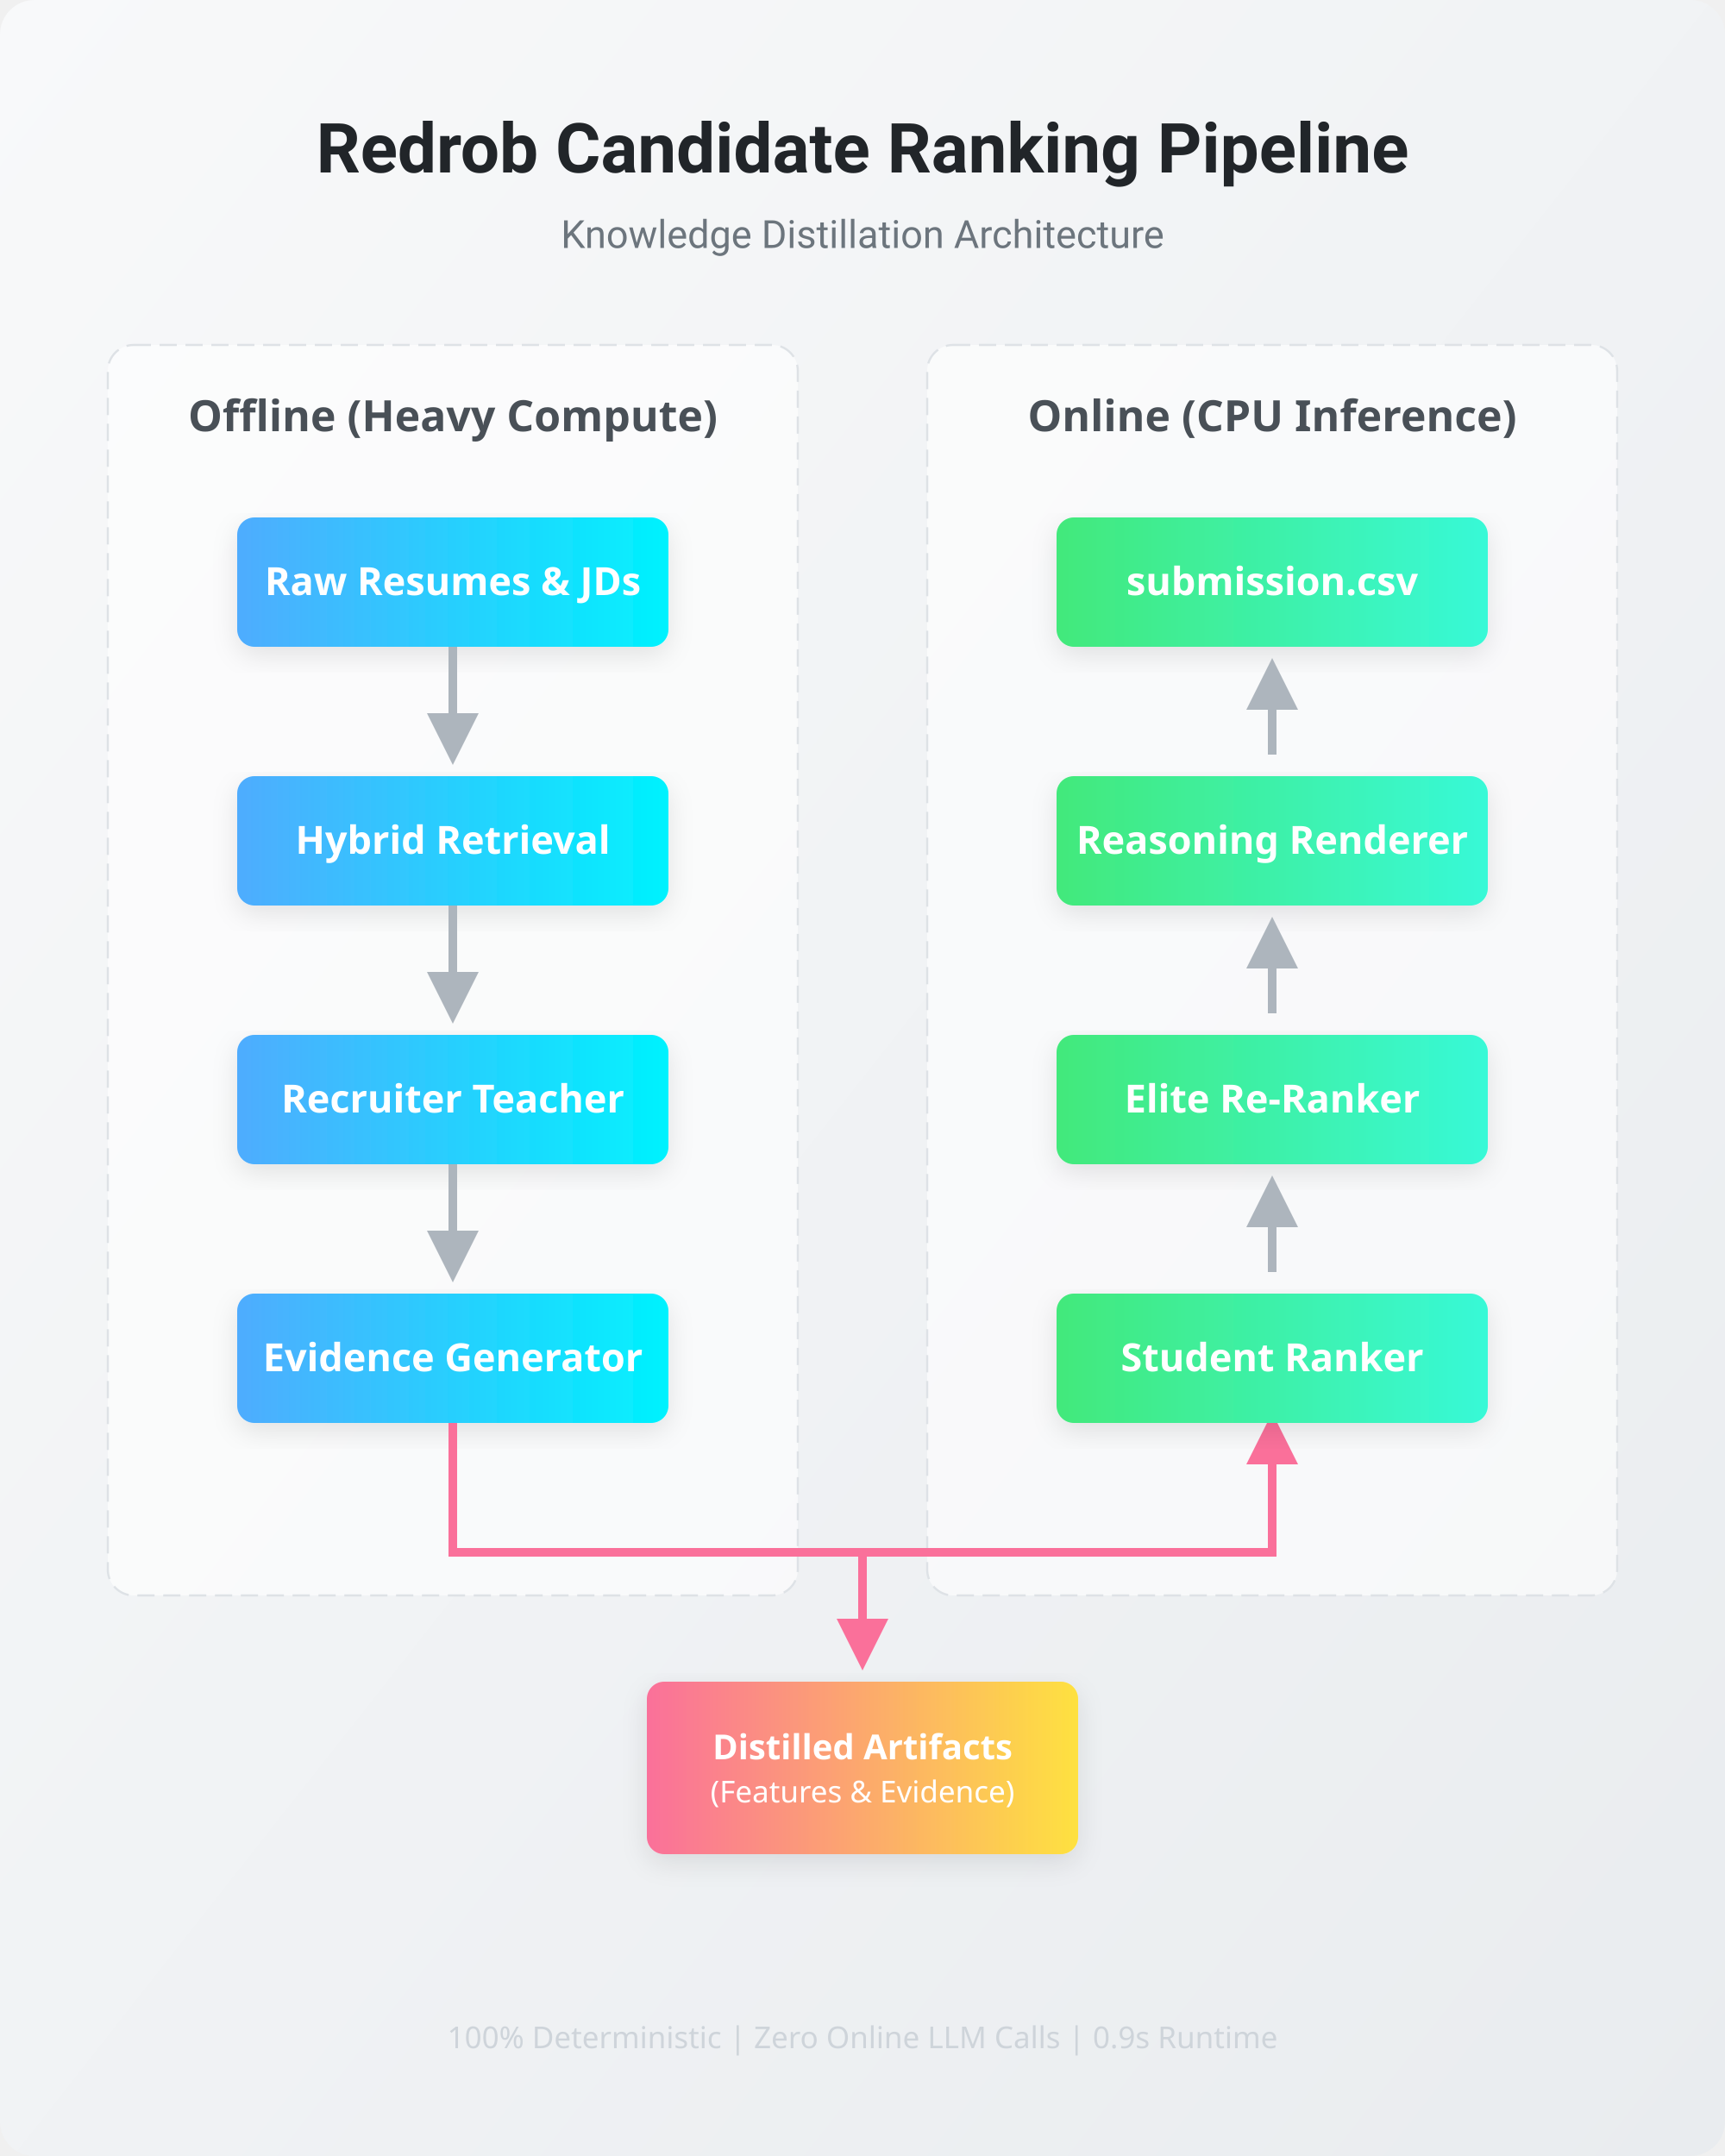
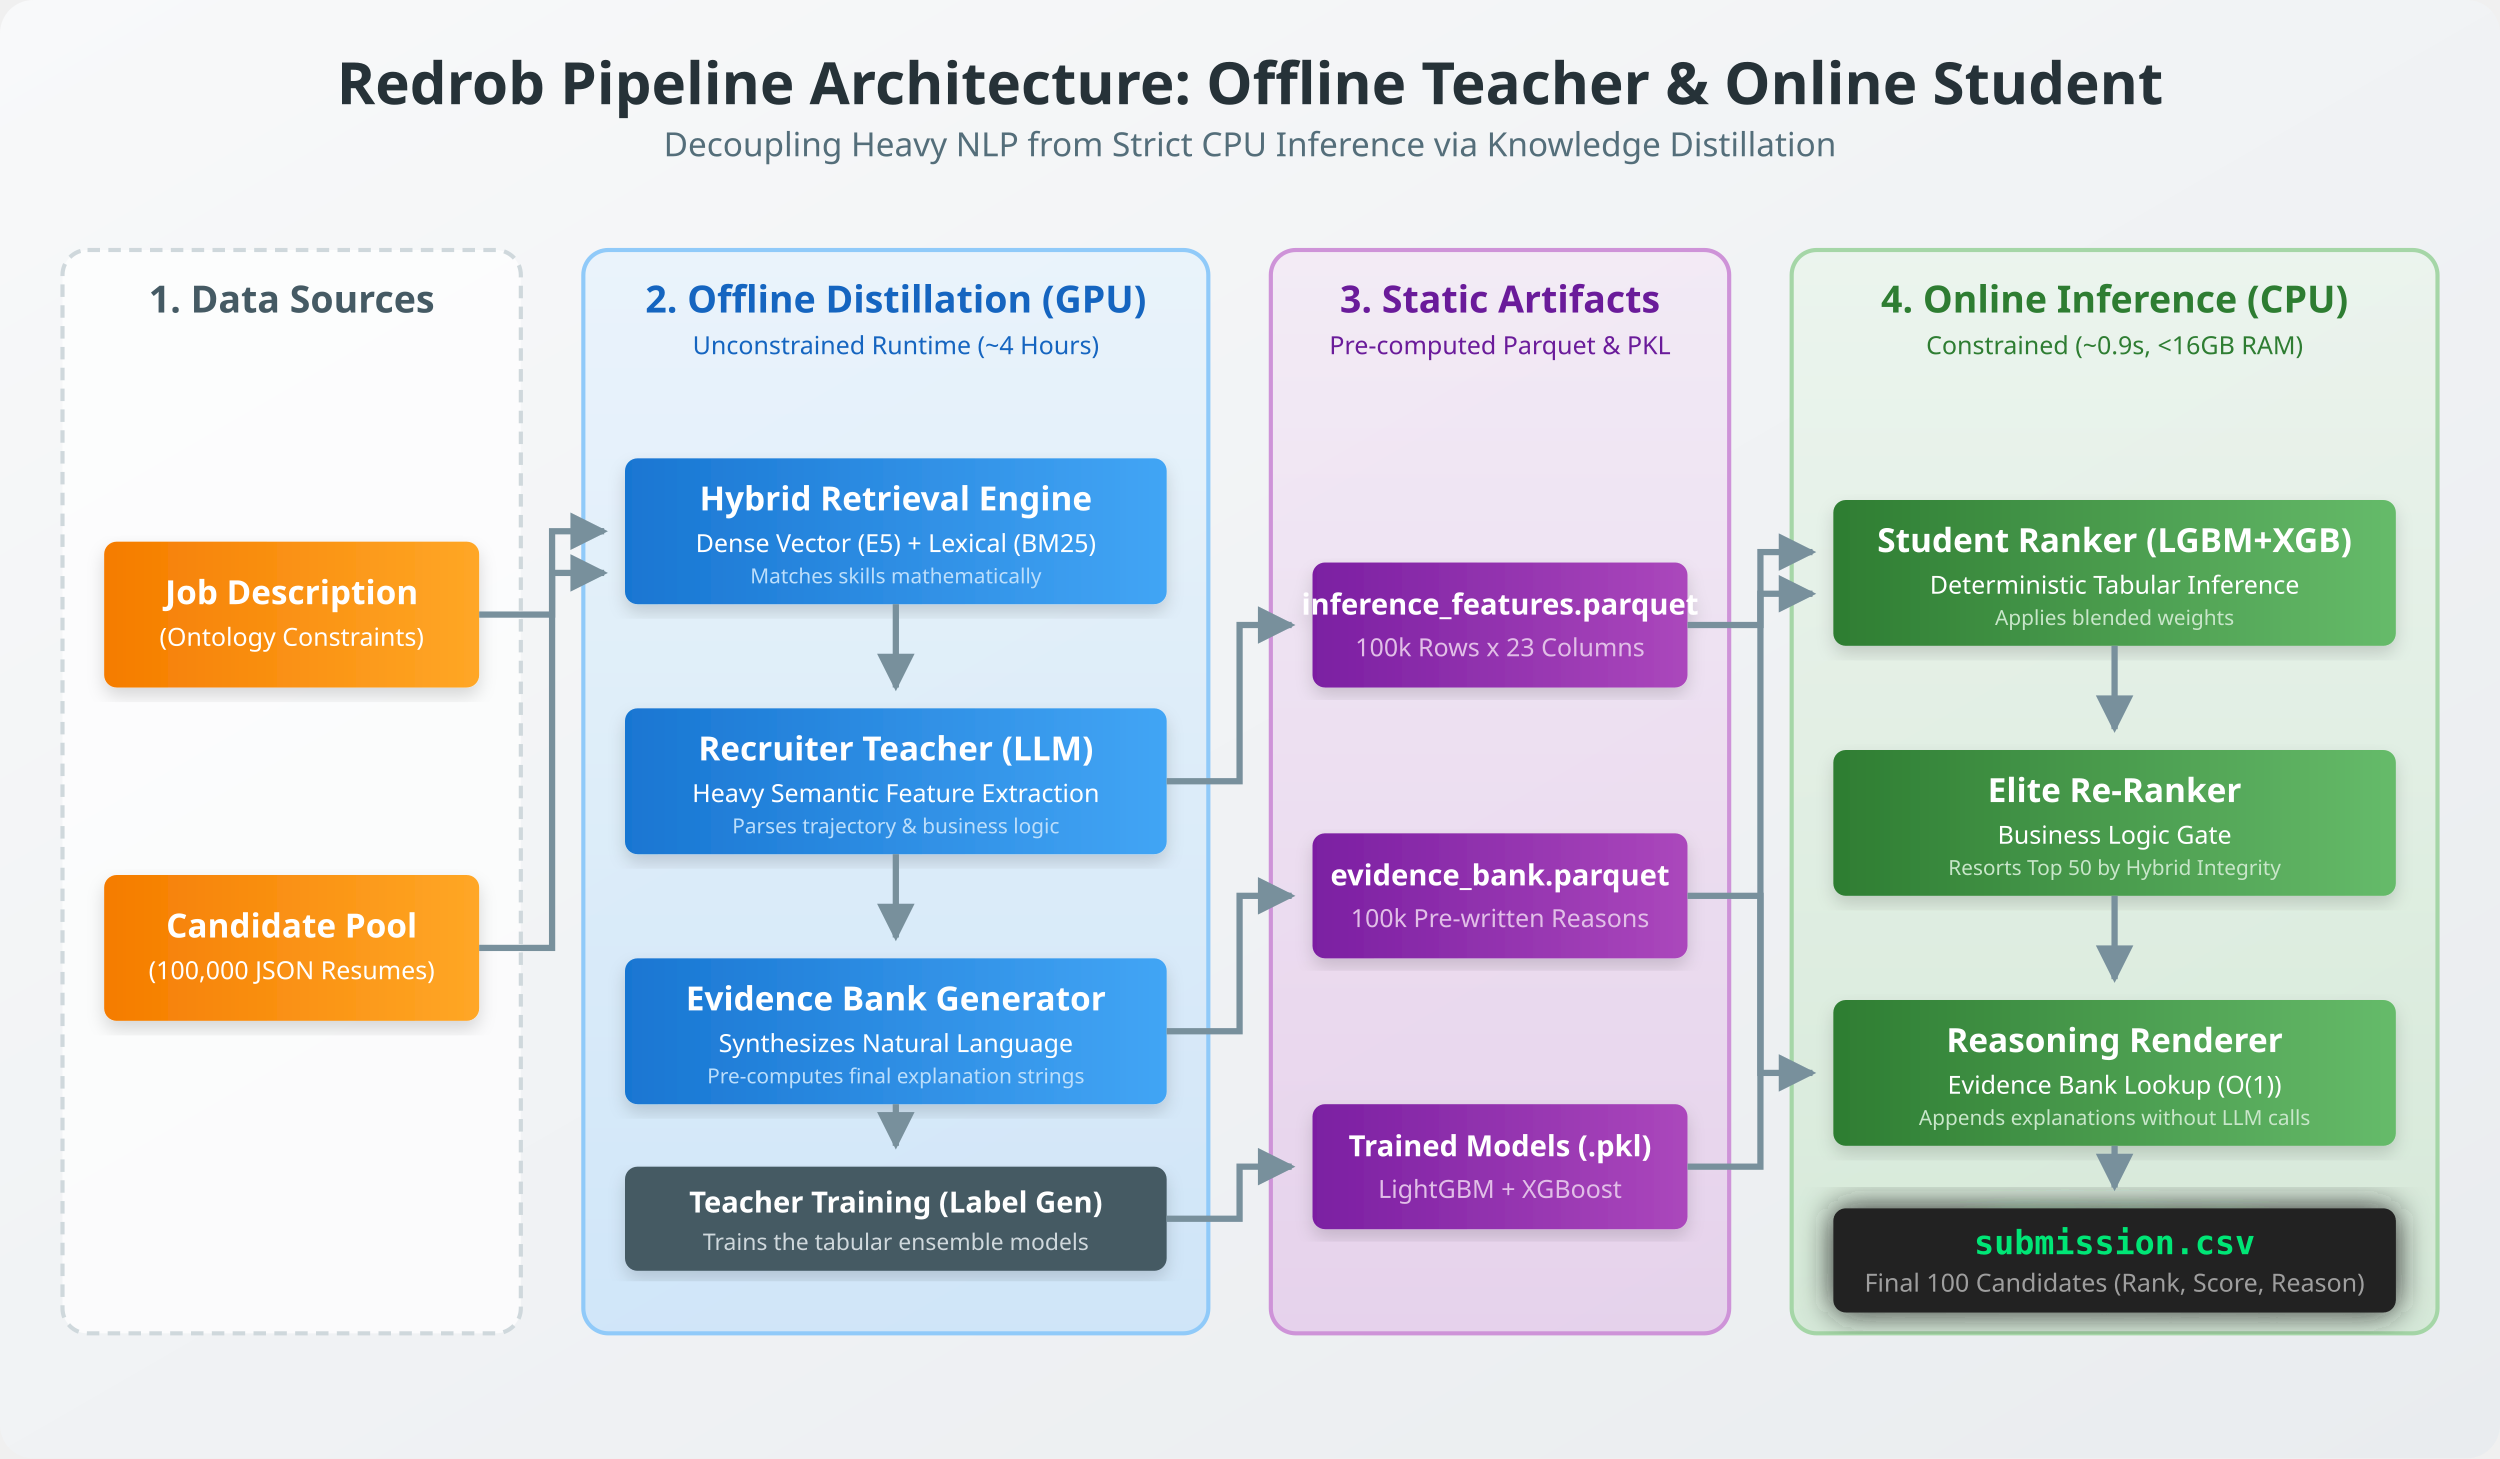
- <svg xmlns="http://www.w3.org/2000/svg" viewBox="0 0 800 1000" width="100%" height="100%">
+ <svg xmlns="http://www.w3.org/2000/svg" viewBox="0 0 1200 700" width="100%" height="100%">
  <defs>
-     <linearGradient id="bg-gradient" x1="0%" y1="0%" x2="100%" y2="100%">
+     <linearGradient id="bg" x1="0%" y1="0%" x2="100%" y2="100%">
      <stop offset="0%" stop-color="#f8f9fa" />
      <stop offset="100%" stop-color="#e9ecef" />
    </linearGradient>
-     <linearGradient id="box-gradient-offline" x1="0%" y1="0%" x2="100%" y2="0%">
-       <stop offset="0%" stop-color="#4facfe" />
-       <stop offset="100%" stop-color="#00f2fe" />
+     <linearGradient id="offline-zone" x1="0%" y1="0%" x2="0%" y2="100%">
+       <stop offset="0%" stop-color="#e3f2fd" stop-opacity="0.6" />
+       <stop offset="100%" stop-color="#bbdefb" stop-opacity="0.6" />
    </linearGradient>
-     <linearGradient id="box-gradient-online" x1="0%" y1="0%" x2="100%" y2="0%">
-       <stop offset="0%" stop-color="#43e97b" />
-       <stop offset="100%" stop-color="#38f9d7" />
+     <linearGradient id="artifact-zone" x1="0%" y1="0%" x2="0%" y2="100%">
+       <stop offset="0%" stop-color="#f3e5f5" stop-opacity="0.6" />
+       <stop offset="100%" stop-color="#e1bee7" stop-opacity="0.6" />
    </linearGradient>
-     <linearGradient id="box-gradient-artifact" x1="0%" y1="0%" x2="100%" y2="0%">
-       <stop offset="0%" stop-color="#fa709a" />
-       <stop offset="100%" stop-color="#fee140" />
+     <linearGradient id="online-zone" x1="0%" y1="0%" x2="0%" y2="100%">
+       <stop offset="0%" stop-color="#e8f5e9" stop-opacity="0.6" />
+       <stop offset="100%" stop-color="#c8e6c9" stop-opacity="0.6" />
    </linearGradient>
-     <filter id="drop-shadow" x="-10%" y="-10%" width="130%" height="130%">
-       <feDropShadow dx="0" dy="4" stdDeviation="6" flood-color="#000000" flood-opacity="0.1" />
+     <linearGradient id="box-blue" x1="0%" y1="0%" x2="100%" y2="0%">
+       <stop offset="0%" stop-color="#1976d2" />
+       <stop offset="100%" stop-color="#42a5f5" />
+     </linearGradient>
+     <linearGradient id="box-purple" x1="0%" y1="0%" x2="100%" y2="0%">
+       <stop offset="0%" stop-color="#7b1fa2" />
+       <stop offset="100%" stop-color="#ab47bc" />
+     </linearGradient>
+     <linearGradient id="box-green" x1="0%" y1="0%" x2="100%" y2="0%">
+       <stop offset="0%" stop-color="#2e7d32" />
+       <stop offset="100%" stop-color="#66bb6a" />
+     </linearGradient>
+     <linearGradient id="box-orange" x1="0%" y1="0%" x2="100%" y2="0%">
+       <stop offset="0%" stop-color="#f57c00" />
+       <stop offset="100%" stop-color="#ffa726" />
+     </linearGradient>
+     <filter id="shadow" x="-10%" y="-10%" width="120%" height="120%">
+       <feDropShadow dx="0" dy="4" stdDeviation="4" flood-color="#000" flood-opacity="0.15" />
    </filter>
-   </defs>
-   <rect width="800" height="1000" fill="url(#bg-gradient)" rx="16" />
-   <text x="400" y="80" font-family="-apple-system, BlinkMacSystemFont, 'Segoe UI', Roboto, Helvetica, Arial, sans-serif" font-size="32" font-weight="bold" fill="#212529" text-anchor="middle">Redrob Candidate Ranking Pipeline</text>
-   <text x="400" y="115" font-family="-apple-system, BlinkMacSystemFont, 'Segoe UI', Roboto, Helvetica, Arial, sans-serif" font-size="18" fill="#6c757d" text-anchor="middle">Knowledge Distillation Architecture</text>
-   <rect x="50" y="160" width="320" height="580" fill="#ffffff" fill-opacity="0.6" rx="12" stroke="#dee2e6" stroke-dasharray="8 4" />
-   <text x="210" y="200" font-family="sans-serif" font-size="20" font-weight="bold" fill="#495057" text-anchor="middle">Offline (Heavy Compute)</text>
-   <rect x="430" y="160" width="320" height="580" fill="#ffffff" fill-opacity="0.6" rx="12" stroke="#dee2e6" stroke-dasharray="8 4" />
-   <text x="590" y="200" font-family="sans-serif" font-size="20" font-weight="bold" fill="#495057" text-anchor="middle">Online (CPU Inference)</text>
-   <g transform="translate(110, 240)">
-     <rect width="200" height="60" rx="8" fill="url(#box-gradient-offline)" filter="url(#drop-shadow)" />
-     <text x="100" y="36" font-family="sans-serif" font-size="18" font-weight="bold" fill="#ffffff" text-anchor="middle">Raw Resumes &amp; JDs</text>
-   </g>
-   <g transform="translate(110, 360)">
-     <rect width="200" height="60" rx="8" fill="url(#box-gradient-offline)" filter="url(#drop-shadow)" />
-     <text x="100" y="36" font-family="sans-serif" font-size="18" font-weight="bold" fill="#ffffff" text-anchor="middle">Hybrid Retrieval</text>
-   </g>
-   <g transform="translate(110, 480)">
-     <rect width="200" height="60" rx="8" fill="url(#box-gradient-offline)" filter="url(#drop-shadow)" />
-     <text x="100" y="36" font-family="sans-serif" font-size="18" font-weight="bold" fill="#ffffff" text-anchor="middle">Recruiter Teacher</text>
-   </g>
-   <g transform="translate(110, 600)">
-     <rect width="200" height="60" rx="8" fill="url(#box-gradient-offline)" filter="url(#drop-shadow)" />
-     <text x="100" y="36" font-family="sans-serif" font-size="18" font-weight="bold" fill="#ffffff" text-anchor="middle">Evidence Generator</text>
-   </g>
-   <path d="M 210 300 L 210 350" stroke="#adb5bd" stroke-width="4" fill="none" marker-end="url(#arrow)" />
-   <path d="M 210 420 L 210 470" stroke="#adb5bd" stroke-width="4" fill="none" marker-end="url(#arrow)" />
-   <path d="M 210 540 L 210 590" stroke="#adb5bd" stroke-width="4" fill="none" marker-end="url(#arrow)" />
-   <g transform="translate(300, 780)">
-     <rect width="200" height="80" rx="8" fill="url(#box-gradient-artifact)" filter="url(#drop-shadow)" />
-     <text x="100" y="36" font-family="sans-serif" font-size="16" font-weight="bold" fill="#ffffff" text-anchor="middle">Distilled Artifacts</text>
-     <text x="100" y="56" font-family="sans-serif" font-size="14" fill="#ffffff" text-anchor="middle">(Features &amp; Evidence)</text>
-   </g>
-   <path d="M 210 660 L 210 720 L 400 720 L 400 770" stroke="#fa709a" stroke-width="4" fill="none" marker-end="url(#arrow-pink)" />
-   <path d="M 400 770 L 400 720 L 590 720 L 590 660" stroke="#fa709a" stroke-width="4" fill="none" marker-end="url(#arrow-pink-up)" />
-   <g transform="translate(490, 600)">
-     <rect width="200" height="60" rx="8" fill="url(#box-gradient-online)" filter="url(#drop-shadow)" />
-     <text x="100" y="36" font-family="sans-serif" font-size="18" font-weight="bold" fill="#ffffff" text-anchor="middle">Student Ranker</text>
-   </g>
-   <g transform="translate(490, 480)">
-     <rect width="200" height="60" rx="8" fill="url(#box-gradient-online)" filter="url(#drop-shadow)" />
-     <text x="100" y="36" font-family="sans-serif" font-size="18" font-weight="bold" fill="#ffffff" text-anchor="middle">Elite Re-Ranker</text>
-   </g>
-   <g transform="translate(490, 360)">
-     <rect width="200" height="60" rx="8" fill="url(#box-gradient-online)" filter="url(#drop-shadow)" />
-     <text x="100" y="36" font-family="sans-serif" font-size="18" font-weight="bold" fill="#ffffff" text-anchor="middle">Reasoning Renderer</text>
-   </g>
-   <g transform="translate(490, 240)">
-     <rect width="200" height="60" rx="8" fill="url(#box-gradient-online)" filter="url(#drop-shadow)" />
-     <text x="100" y="36" font-family="sans-serif" font-size="18" font-weight="bold" fill="#ffffff" text-anchor="middle">submission.csv</text>
-   </g>
-   <path d="M 590 590 L 590 550" stroke="#adb5bd" stroke-width="4" fill="none" marker-end="url(#arrow)" />
-   <path d="M 590 470 L 590 430" stroke="#adb5bd" stroke-width="4" fill="none" marker-end="url(#arrow)" />
-   <path d="M 590 350 L 590 310" stroke="#adb5bd" stroke-width="4" fill="none" marker-end="url(#arrow)" />
-   <defs>
-     <marker id="arrow" viewBox="0 0 10 10" refX="8" refY="5" markerWidth="6" markerHeight="6" orient="auto-start-reverse">
-       <path d="M 0 0 L 10 5 L 0 10 z" fill="#adb5bd" />
-     </marker>
-     <marker id="arrow-pink" viewBox="0 0 10 10" refX="8" refY="5" markerWidth="6" markerHeight="6" orient="auto">
-       <path d="M 0 0 L 10 5 L 0 10 z" fill="#fa709a" />
-     </marker>
-     <marker id="arrow-pink-up" viewBox="0 0 10 10" refX="8" refY="5" markerWidth="6" markerHeight="6" orient="auto-start-reverse">
-       <path d="M 0 0 L 10 5 L 0 10 z" fill="#fa709a" />
+     <filter id="glow" x="-20%" y="-20%" width="140%" height="140%">
+       <feGaussianBlur stdDeviation="8" result="blur" />
+       <feComposite in="SourceGraphic" in2="blur" operator="over" />
+     </filter>
+     <marker id="arrow" viewBox="0 0 10 10" refX="9" refY="5" markerWidth="6" markerHeight="6" orient="auto-start-reverse">
+       <path d="M 0 0 L 10 5 L 0 10 z" fill="#78909c" />
    </marker>
  </defs>
-   <text x="400" y="950" font-family="sans-serif" font-size="14" fill="#ced4da" text-anchor="middle">100% Deterministic | Zero Online LLM Calls | 0.9s Runtime</text>
+   <rect width="1200" height="700" fill="url(#bg)" rx="16" />
+   <text x="600" y="50" font-family="sans-serif" font-size="28" font-weight="bold" fill="#263238" text-anchor="middle">Redrob Pipeline Architecture: Offline Teacher &amp; Online Student</text>
+   <text x="600" y="75" font-family="sans-serif" font-size="16" fill="#546e7a" text-anchor="middle">Decoupling Heavy NLP from Strict CPU Inference via Knowledge Distillation</text>
+   <rect x="30" y="120" width="220" height="520" fill="#ffffff" fill-opacity="0.7" rx="12" stroke="#cfd8dc" stroke-width="2" stroke-dasharray="6 4" />
+   <text x="140" y="150" font-family="sans-serif" font-size="18" font-weight="bold" fill="#455a64" text-anchor="middle">1. Data Sources</text>
+   <rect x="280" y="120" width="300" height="520" fill="url(#offline-zone)" rx="12" stroke="#90caf9" stroke-width="2" />
+   <text x="430" y="150" font-family="sans-serif" font-size="18" font-weight="bold" fill="#1565c0" text-anchor="middle">2. Offline Distillation (GPU)</text>
+   <text x="430" y="170" font-family="sans-serif" font-size="12" fill="#1565c0" text-anchor="middle">Unconstrained Runtime (~4 Hours)</text>
+   <rect x="610" y="120" width="220" height="520" fill="url(#artifact-zone)" rx="12" stroke="#ce93d8" stroke-width="2" />
+   <text x="720" y="150" font-family="sans-serif" font-size="18" font-weight="bold" fill="#6a1b9a" text-anchor="middle">3. Static Artifacts</text>
+   <text x="720" y="170" font-family="sans-serif" font-size="12" fill="#6a1b9a" text-anchor="middle">Pre-computed Parquet &amp; PKL</text>
+   <rect x="860" y="120" width="310" height="520" fill="url(#online-zone)" rx="12" stroke="#a5d6a7" stroke-width="2" />
+   <text x="1015" y="150" font-family="sans-serif" font-size="18" font-weight="bold" fill="#2e7d32" text-anchor="middle">4. Online Inference (CPU)</text>
+   <text x="1015" y="170" font-family="sans-serif" font-size="12" fill="#2e7d32" text-anchor="middle">Constrained (~0.9s, &lt;16GB RAM)</text>
+   <g transform="translate(50, 260)" filter="url(#shadow)">
+     <rect width="180" height="70" rx="6" fill="url(#box-orange)" />
+     <text x="90" y="30" font-family="sans-serif" font-size="16" font-weight="bold" fill="#fff" text-anchor="middle">Job Description</text>
+     <text x="90" y="50" font-family="sans-serif" font-size="12" fill="#fff" text-anchor="middle">(Ontology Constraints)</text>
+   </g>
+   <g transform="translate(50, 420)" filter="url(#shadow)">
+     <rect width="180" height="70" rx="6" fill="url(#box-orange)" />
+     <text x="90" y="30" font-family="sans-serif" font-size="16" font-weight="bold" fill="#fff" text-anchor="middle">Candidate Pool</text>
+     <text x="90" y="50" font-family="sans-serif" font-size="12" fill="#fff" text-anchor="middle">(100,000 JSON Resumes)</text>
+   </g>
+   <g transform="translate(300, 220)" filter="url(#shadow)">
+     <rect width="260" height="70" rx="6" fill="url(#box-blue)" />
+     <text x="130" y="25" font-family="sans-serif" font-size="16" font-weight="bold" fill="#fff" text-anchor="middle">Hybrid Retrieval Engine</text>
+     <text x="130" y="45" font-family="sans-serif" font-size="12" fill="#fff" text-anchor="middle">Dense Vector (E5) + Lexical (BM25)</text>
+     <text x="130" y="60" font-family="sans-serif" font-size="10" fill="#bbdefb" text-anchor="middle">Matches skills mathematically</text>
+   </g>
+   <g transform="translate(300, 340)" filter="url(#shadow)">
+     <rect width="260" height="70" rx="6" fill="url(#box-blue)" />
+     <text x="130" y="25" font-family="sans-serif" font-size="16" font-weight="bold" fill="#fff" text-anchor="middle">Recruiter Teacher (LLM)</text>
+     <text x="130" y="45" font-family="sans-serif" font-size="12" fill="#fff" text-anchor="middle">Heavy Semantic Feature Extraction</text>
+     <text x="130" y="60" font-family="sans-serif" font-size="10" fill="#bbdefb" text-anchor="middle">Parses trajectory &amp; business logic</text>
+   </g>
+   <g transform="translate(300, 460)" filter="url(#shadow)">
+     <rect width="260" height="70" rx="6" fill="url(#box-blue)" />
+     <text x="130" y="25" font-family="sans-serif" font-size="16" font-weight="bold" fill="#fff" text-anchor="middle">Evidence Bank Generator</text>
+     <text x="130" y="45" font-family="sans-serif" font-size="12" fill="#fff" text-anchor="middle">Synthesizes Natural Language</text>
+     <text x="130" y="60" font-family="sans-serif" font-size="10" fill="#bbdefb" text-anchor="middle">Pre-computes final explanation strings</text>
+   </g>
+   <g transform="translate(300, 560)" filter="url(#shadow)">
+     <rect width="260" height="50" rx="6" fill="#455a64" />
+     <text x="130" y="22" font-family="sans-serif" font-size="14" font-weight="bold" fill="#fff" text-anchor="middle">Teacher Training (Label Gen)</text>
+     <text x="130" y="40" font-family="sans-serif" font-size="11" fill="#cfd8dc" text-anchor="middle">Trains the tabular ensemble models</text>
+   </g>
+   <g transform="translate(630, 270)" filter="url(#shadow)">
+     <rect width="180" height="60" rx="6" fill="url(#box-purple)" />
+     <text x="90" y="25" font-family="sans-serif" font-size="14" font-weight="bold" fill="#fff" text-anchor="middle">inference_features.parquet</text>
+     <text x="90" y="45" font-family="sans-serif" font-size="12" fill="#e1bee7" text-anchor="middle">100k Rows x 23 Columns</text>
+   </g>
+   <g transform="translate(630, 400)" filter="url(#shadow)">
+     <rect width="180" height="60" rx="6" fill="url(#box-purple)" />
+     <text x="90" y="25" font-family="sans-serif" font-size="14" font-weight="bold" fill="#fff" text-anchor="middle">evidence_bank.parquet</text>
+     <text x="90" y="45" font-family="sans-serif" font-size="12" fill="#e1bee7" text-anchor="middle">100k Pre-written Reasons</text>
+   </g>
+   <g transform="translate(630, 530)" filter="url(#shadow)">
+     <rect width="180" height="60" rx="6" fill="url(#box-purple)" />
+     <text x="90" y="25" font-family="sans-serif" font-size="14" font-weight="bold" fill="#fff" text-anchor="middle">Trained Models (.pkl)</text>
+     <text x="90" y="45" font-family="sans-serif" font-size="12" fill="#e1bee7" text-anchor="middle">LightGBM + XGBoost</text>
+   </g>
+   <g transform="translate(880, 240)" filter="url(#shadow)">
+     <rect width="270" height="70" rx="6" fill="url(#box-green)" />
+     <text x="135" y="25" font-family="sans-serif" font-size="16" font-weight="bold" fill="#fff" text-anchor="middle">Student Ranker (LGBM+XGB)</text>
+     <text x="135" y="45" font-family="sans-serif" font-size="12" fill="#fff" text-anchor="middle">Deterministic Tabular Inference</text>
+     <text x="135" y="60" font-family="sans-serif" font-size="10" fill="#c8e6c9" text-anchor="middle">Applies blended weights</text>
+   </g>
+   <g transform="translate(880, 360)" filter="url(#shadow)">
+     <rect width="270" height="70" rx="6" fill="url(#box-green)" />
+     <text x="135" y="25" font-family="sans-serif" font-size="16" font-weight="bold" fill="#fff" text-anchor="middle">Elite Re-Ranker</text>
+     <text x="135" y="45" font-family="sans-serif" font-size="12" fill="#fff" text-anchor="middle">Business Logic Gate</text>
+     <text x="135" y="60" font-family="sans-serif" font-size="10" fill="#c8e6c9" text-anchor="middle">Resorts Top 50 by Hybrid Integrity</text>
+   </g>
+   <g transform="translate(880, 480)" filter="url(#shadow)">
+     <rect width="270" height="70" rx="6" fill="url(#box-green)" />
+     <text x="135" y="25" font-family="sans-serif" font-size="16" font-weight="bold" fill="#fff" text-anchor="middle">Reasoning Renderer</text>
+     <text x="135" y="45" font-family="sans-serif" font-size="12" fill="#fff" text-anchor="middle">Evidence Bank Lookup (O(1))</text>
+     <text x="135" y="60" font-family="sans-serif" font-size="10" fill="#c8e6c9" text-anchor="middle">Appends explanations without LLM calls</text>
+   </g>
+   <g transform="translate(880, 580)" filter="url(#glow)">
+     <rect width="270" height="50" rx="6" fill="#212121" />
+     <text x="135" y="22" font-family="monospace" font-size="16" font-weight="bold" fill="#00e676" text-anchor="middle">submission.csv</text>
+     <text x="135" y="40" font-family="sans-serif" font-size="12" fill="#9e9e9e" text-anchor="middle">Final 100 Candidates (Rank, Score, Reason)</text>
+   </g>
+   <path d="M 230 295 L 265 295 L 265 255 L 290 255" fill="none" stroke="#78909c" stroke-width="3" marker-end="url(#arrow)" />
+   <path d="M 230 455 L 265 455 L 265 275 L 290 275" fill="none" stroke="#78909c" stroke-width="3" marker-end="url(#arrow)" />
+   <path d="M 430 290 L 430 330" fill="none" stroke="#78909c" stroke-width="3" marker-end="url(#arrow)" />
+   <path d="M 430 410 L 430 450" fill="none" stroke="#78909c" stroke-width="3" marker-end="url(#arrow)" />
+   <path d="M 430 530 L 430 550" fill="none" stroke="#78909c" stroke-width="3" marker-end="url(#arrow)" />
+   <path d="M 560 375 L 595 375 L 595 300 L 620 300" fill="none" stroke="#78909c" stroke-width="3" marker-end="url(#arrow)" />
+   <path d="M 560 495 L 595 495 L 595 430 L 620 430" fill="none" stroke="#78909c" stroke-width="3" marker-end="url(#arrow)" />
+   <path d="M 560 585 L 595 585 L 595 560 L 620 560" fill="none" stroke="#78909c" stroke-width="3" marker-end="url(#arrow)" />
+   <path d="M 810 300 L 845 300 L 845 265 L 870 265" fill="none" stroke="#78909c" stroke-width="3" marker-end="url(#arrow)" />
+   <path d="M 810 560 L 845 560 L 845 285 L 870 285" fill="none" stroke="#78909c" stroke-width="3" marker-end="url(#arrow)" />
+   <path d="M 810 430 L 845 430 L 845 515 L 870 515" fill="none" stroke="#78909c" stroke-width="3" marker-end="url(#arrow)" />
+   <path d="M 1015 310 L 1015 350" fill="none" stroke="#78909c" stroke-width="3" marker-end="url(#arrow)" />
+   <path d="M 1015 430 L 1015 470" fill="none" stroke="#78909c" stroke-width="3" marker-end="url(#arrow)" />
+   <path d="M 1015 550 L 1015 570" fill="none" stroke="#78909c" stroke-width="3" marker-end="url(#arrow)" />
</svg>
